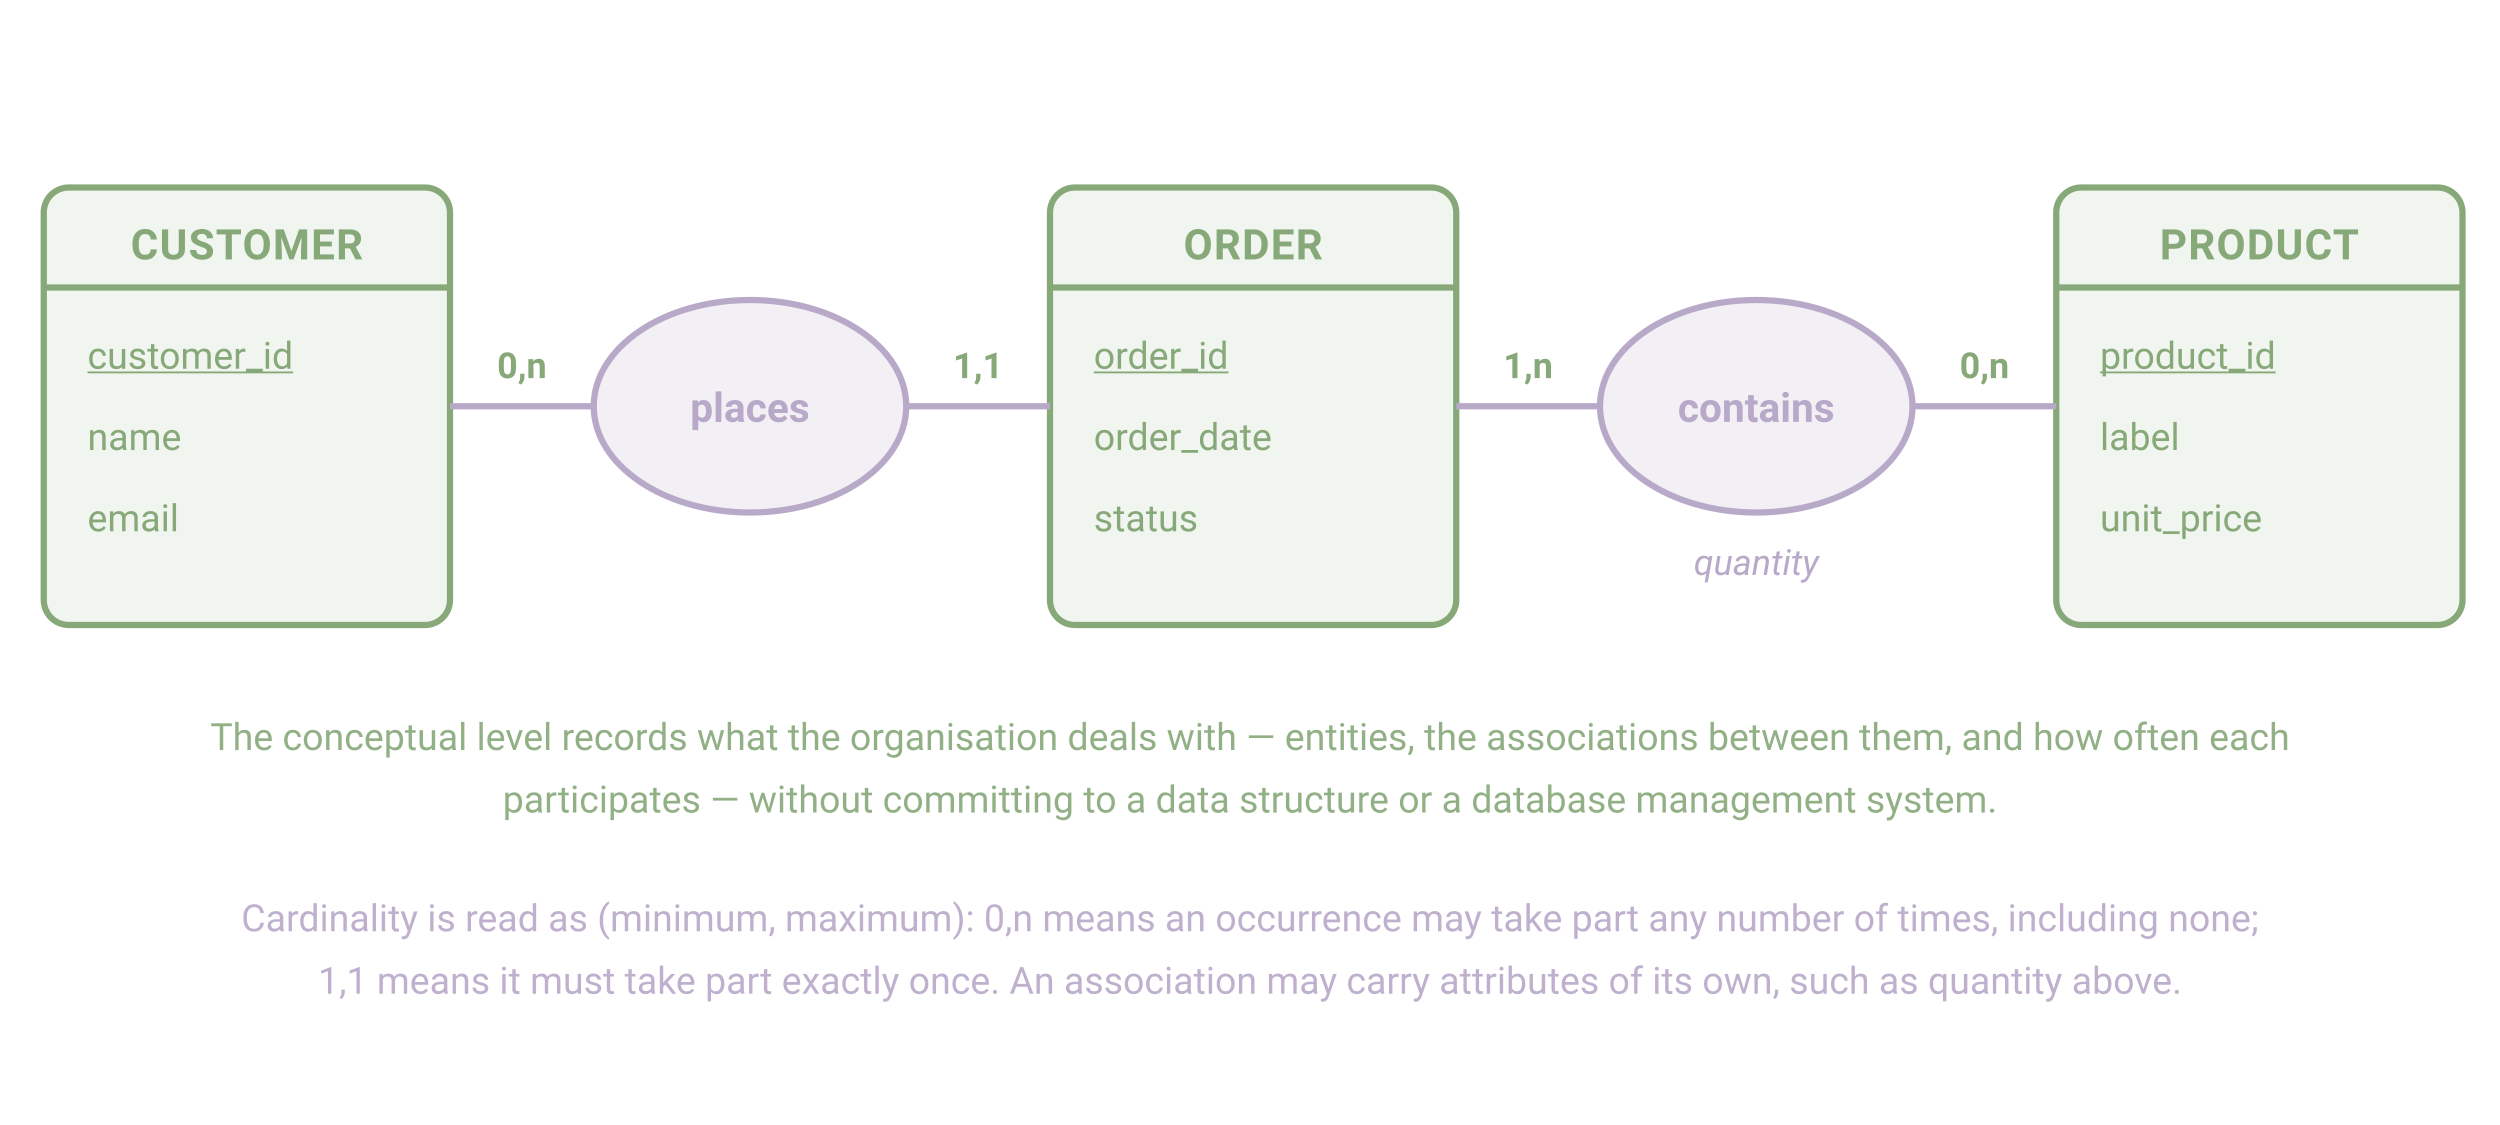
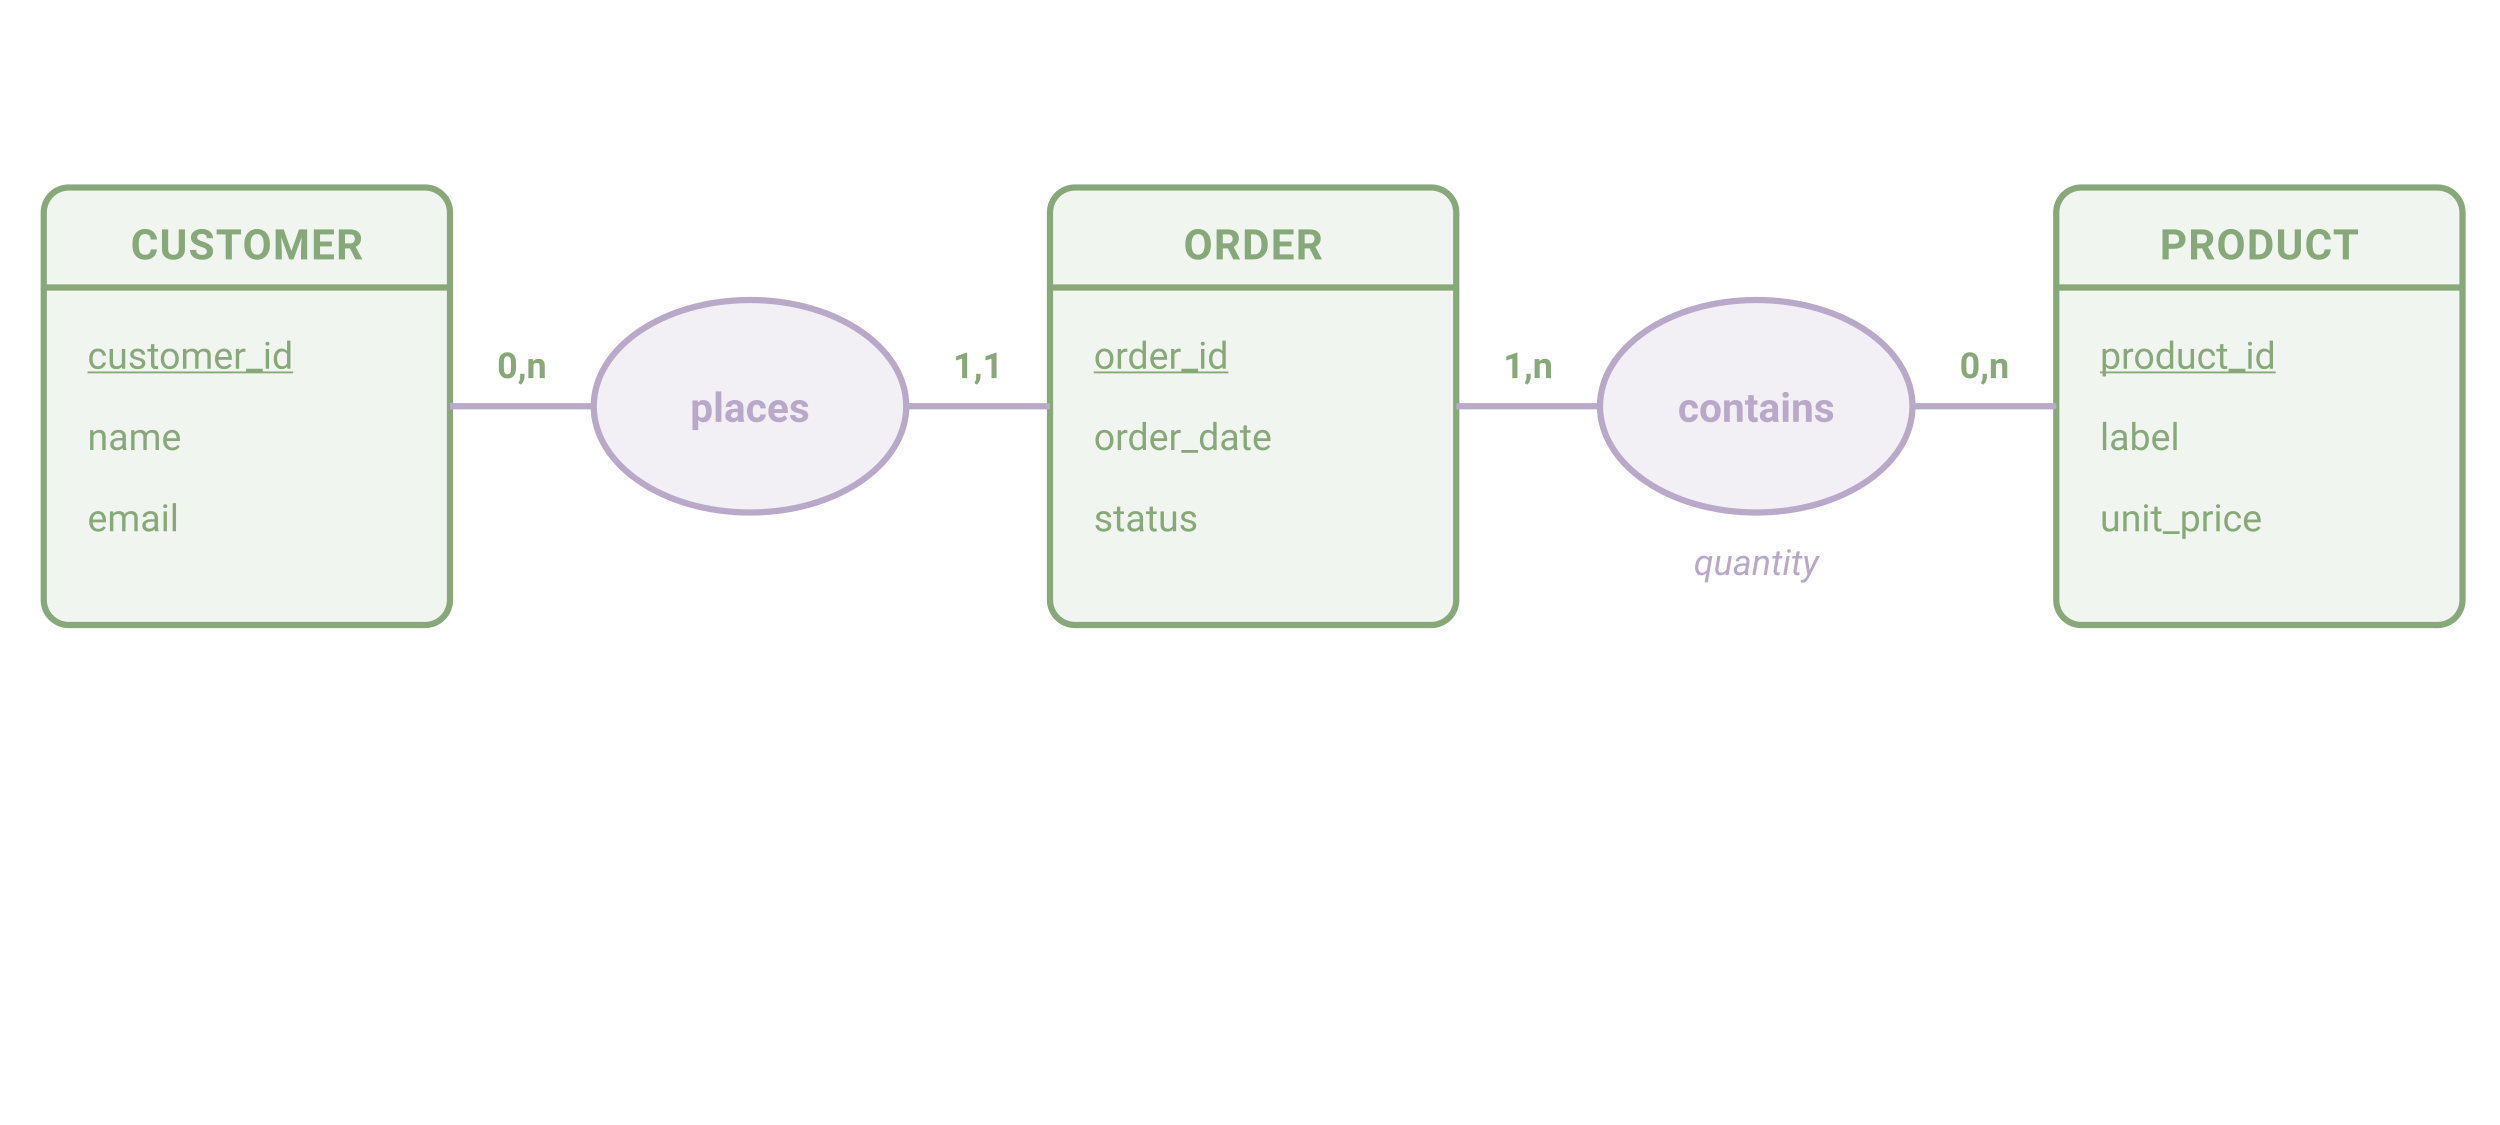
<svg xmlns="http://www.w3.org/2000/svg" width="800" height="360" viewBox="0 0 800 360" role="img" aria-labelledby="t d">
  <style>
 text{font-family:'Segoe UI',system-ui,-apple-system,Roboto,Arial,sans-serif}
 .en{font-size:13.5px;font-weight:600;letter-spacing:.4px}
 .at{font-size:12px}
 .as{font-size:13px;font-weight:600}
 .cd{font-size:11.5px;font-weight:600}
 .ab{font-size:11.5px;font-style:italic}
 .cp{font-size:12px;fill-opacity:.9}
 .sg{fill:#87A878}.lv{fill:#B8A9C9}
</style>
  <g stroke-width="2">
    <rect x="14" y="60" width="130" height="140" rx="8" fill="#87A878" fill-opacity=".12" stroke="#87A878" />
    <rect x="336" y="60" width="130" height="140" rx="8" fill="#87A878" fill-opacity=".12" stroke="#87A878" />
    <rect x="658" y="60" width="130" height="140" rx="8" fill="#87A878" fill-opacity=".12" stroke="#87A878" />
    <line x1="14" y1="92" x2="144" y2="92" stroke="#87A878" />
    <line x1="336" y1="92" x2="466" y2="92" stroke="#87A878" />
    <line x1="658" y1="92" x2="788" y2="92" stroke="#87A878" />
  </g>
  <g class="en sg" text-anchor="middle">
    <text x="79" y="83">CUSTOMER</text>
    <text x="401" y="83">ORDER</text>
    <text x="723" y="83">PRODUCT</text>
  </g>
  <g class="at sg">
    <text x="28" y="118" text-decoration="underline">customer_id</text>
    <text x="28" y="144">name</text>
    <text x="28" y="170">email</text>
    <text x="350" y="118" text-decoration="underline">order_id</text>
    <text x="350" y="144">order_date</text>
    <text x="350" y="170">status</text>
    <text x="672" y="118" text-decoration="underline">product_id</text>
    <text x="672" y="144">label</text>
    <text x="672" y="170">unit_price</text>
  </g>
  <g stroke="#B8A9C9" stroke-width="2">
    <line x1="144" y1="130" x2="190" y2="130" />
    <line x1="290" y1="130" x2="336" y2="130" />
    <line x1="466" y1="130" x2="512" y2="130" />
    <line x1="612" y1="130" x2="658" y2="130" />
  </g>
  <ellipse cx="240" cy="130" rx="50" ry="34" fill="#B8A9C9" fill-opacity=".18" stroke="#B8A9C9" stroke-width="2" />
  <text class="as lv" x="240" y="135" text-anchor="middle">places</text>
  <ellipse cx="562" cy="130" rx="50" ry="34" fill="#B8A9C9" fill-opacity=".18" stroke="#B8A9C9" stroke-width="2" />
  <text class="as lv" x="562" y="135" text-anchor="middle">contains</text>
  <text class="ab lv" x="562" y="184" text-anchor="middle">quantity</text>
  <g class="cd sg" text-anchor="middle">
    <text x="167" y="121">0,n</text>
    <text x="313" y="121">1,1</text>
    <text x="489" y="121">1,n</text>
    <text x="635" y="121">0,n</text>
  </g>
-   <text class="cp sg" x="400" y="240" text-anchor="middle">The conceptual level records what the organisation deals with — entities, the associations between them, and how often each</text>
-   <text class="cp sg" x="400" y="260" text-anchor="middle">participates — without committing to a data structure or a database management system.</text>
-   <text class="cp lv" x="400" y="298" text-anchor="middle">Cardinality is read as (minimum, maximum): 0,n means an occurrence may take part any number of times, including none;</text>
-   <text class="cp lv" x="400" y="318" text-anchor="middle">1,1 means it must take part exactly once. An association may carry attributes of its own, such as quantity above.</text>
</svg>
